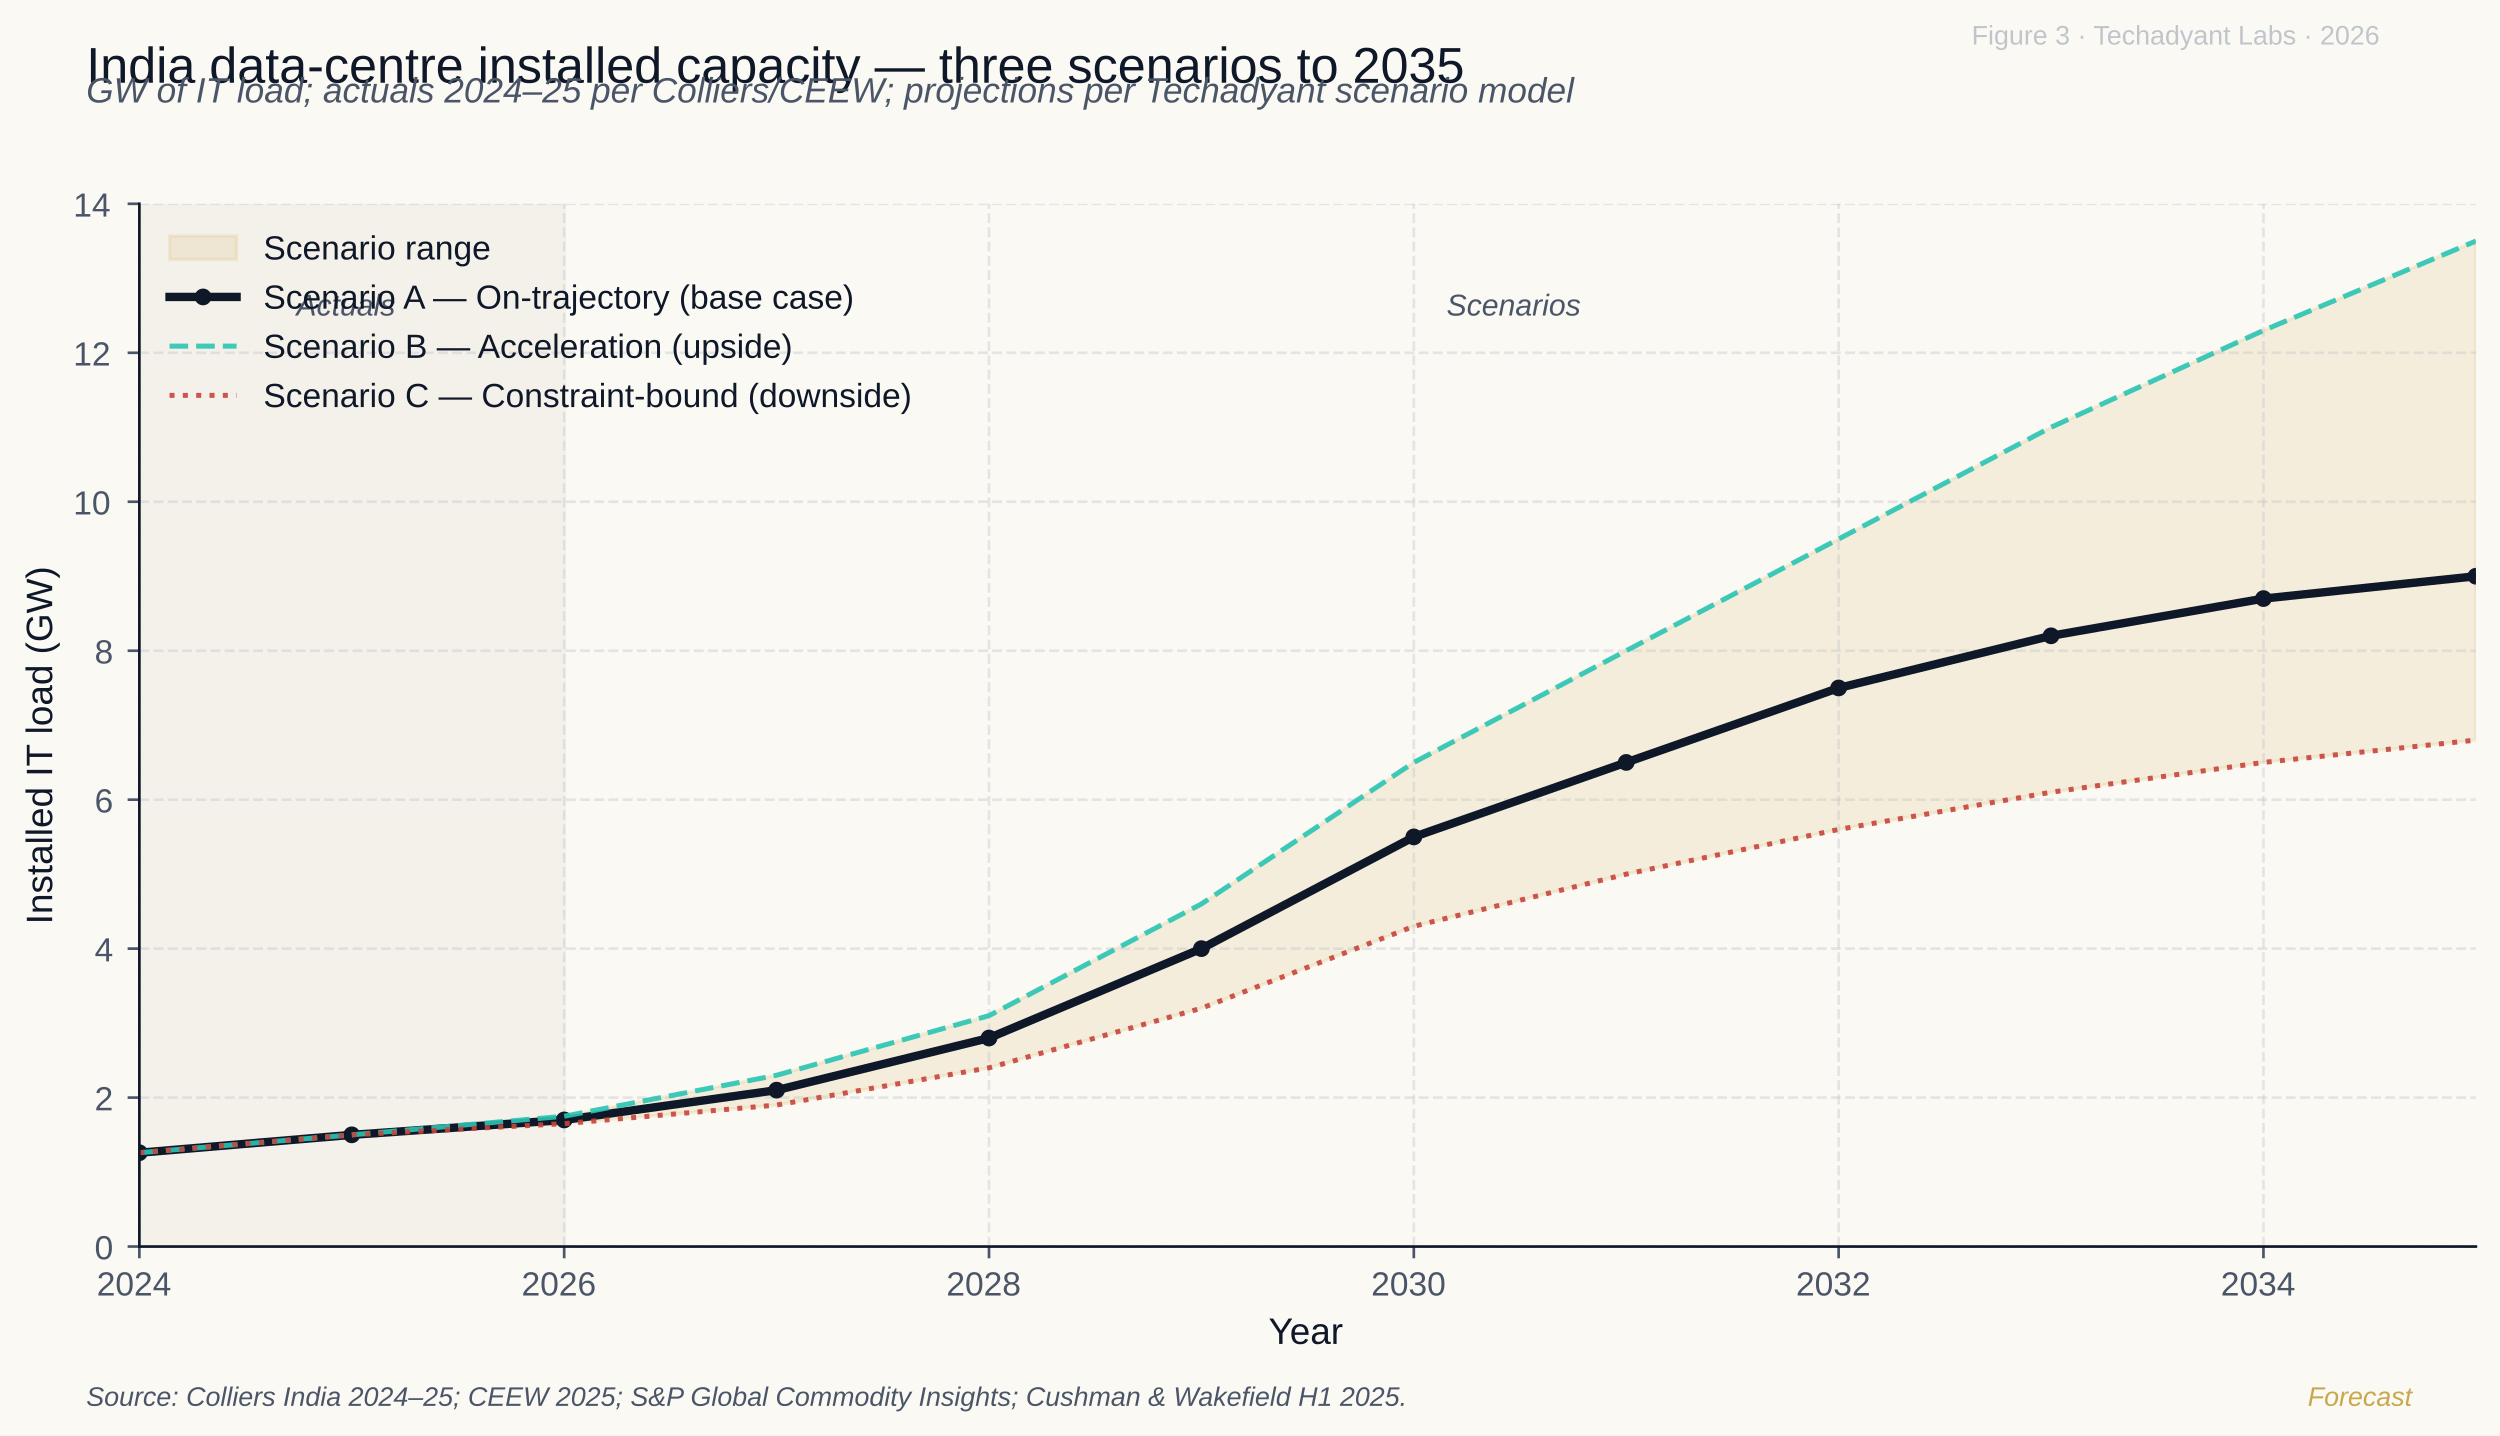
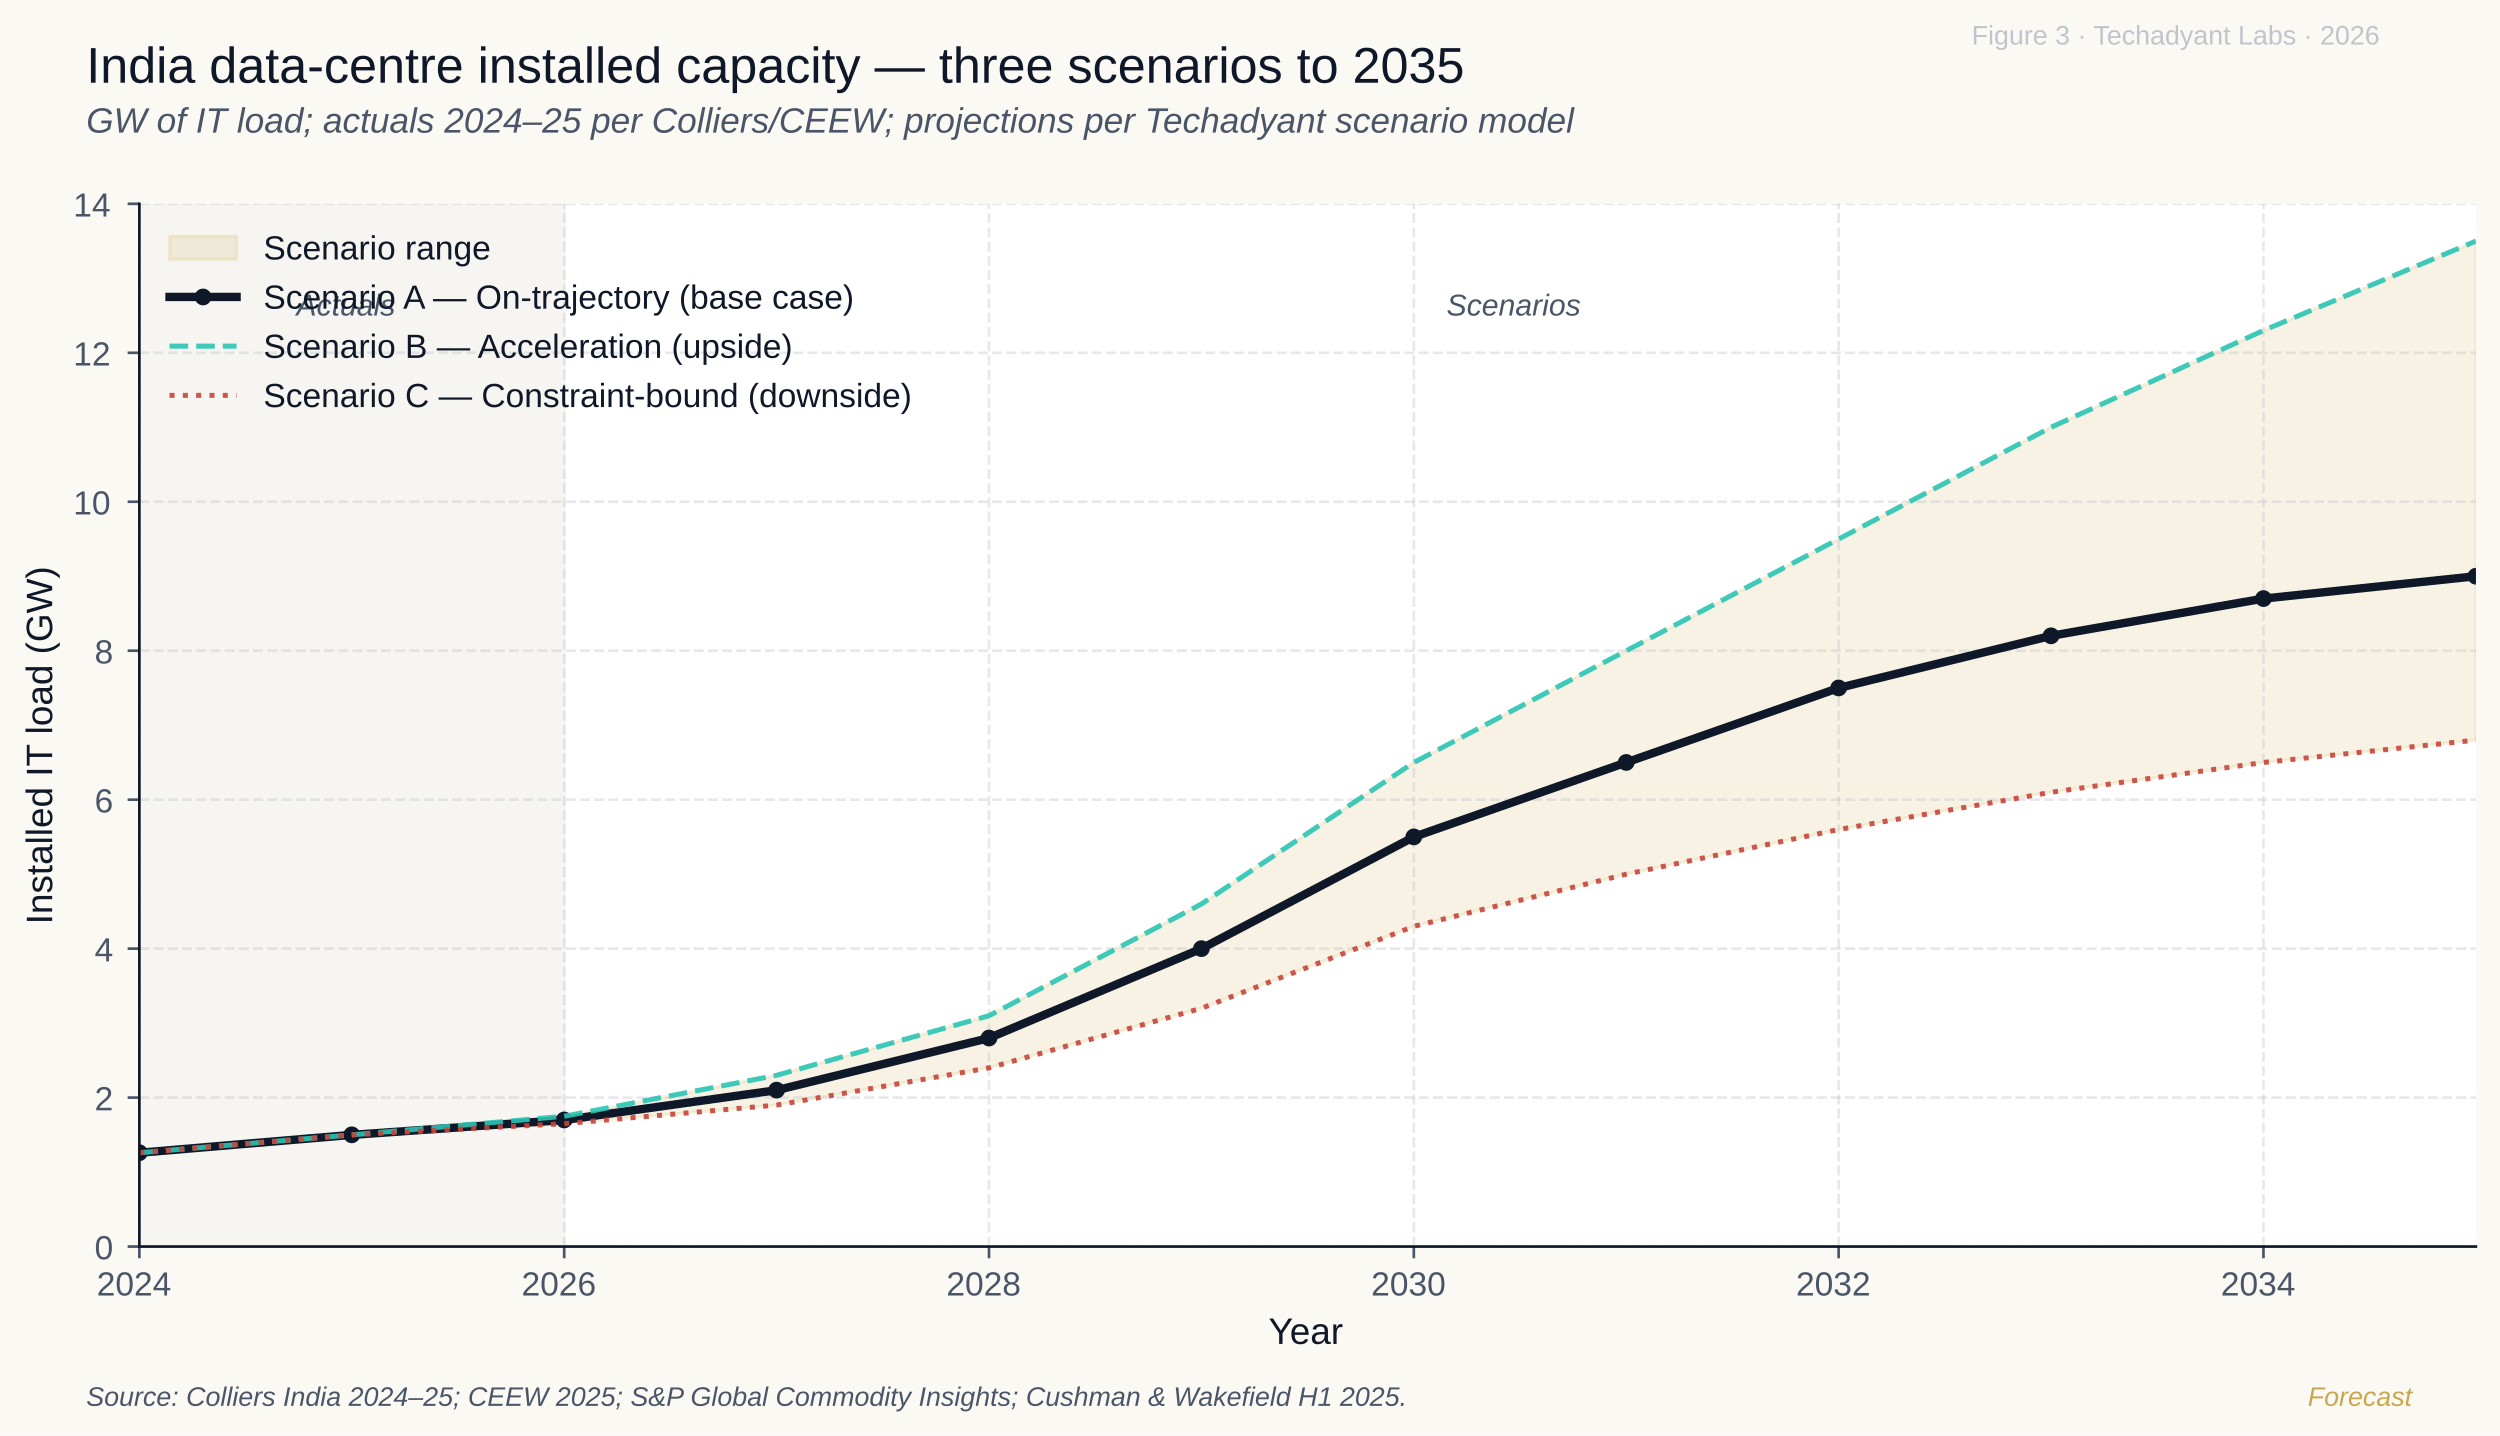
- <svg xmlns="http://www.w3.org/2000/svg" xmlns:xlink="http://www.w3.org/1999/xlink" width="745.731pt" height="428.223pt" viewBox="0 0 745.731 428.223" version="1.1">
+ <svg xmlns="http://www.w3.org/2000/svg" id="Layer_1" version="1.1" viewBox="0 0 745.73 428.22">
  <defs>
-     <style type="text/css">*{stroke-linejoin: round; stroke-linecap: butt}</style>
+     <style>
+       .st0, .st1, .st2, .st3, .st4, .st5 {
+         fill: none;
+       }
+ 
+       .st0, .st6, .st3 {
+         stroke: #0f1828;
+       }
+ 
+       .st0, .st7, .st5 {
+         stroke-width: .8px;
+       }
+ 
+       .st0, .st3 {
+         stroke-linecap: square;
+       }
+ 
+       .st8 {
+         clip-path: url(#clippath-6);
+       }
+ 
+       .st9 {
+         clip-path: url(#clippath-7);
+       }
+ 
+       .st10 {
+         clip-path: url(#clippath-17);
+       }
+ 
+       .st11 {
+         clip-path: url(#clippath-15);
+       }
+ 
+       .st12 {
+         clip-path: url(#clippath-18);
+       }
+ 
+       .st13 {
+         clip-path: url(#clippath-4);
+       }
+ 
+       .st14 {
+         clip-path: url(#clippath-9);
+       }
+ 
+       .st15 {
+         clip-path: url(#clippath-10);
+       }
+ 
+       .st16 {
+         font-size: 11px;
+       }
+ 
+       .st16, .st17, .st18, .st19, .st20, .st21, .st22, .st23, .st24, .st25 {
+         isolation: isolate;
+       }
+ 
+       .st16, .st6, .st20, .st22 {
+         fill: #0f1828;
+       }
+ 
+       .st16, .st18, .st20, .st22, .st25 {
+         font-family: ArialMT, Arial;
+       }
+ 
+       .st26 {
+         fill: #fbf9f4;
+       }
+ 
+       .st27 {
+         fill: #fff;
+       }
+ 
+       .st1 {
+         stroke: #2bc5b4;
+         stroke-dasharray: 5.55 2.4;
+       }
+ 
+       .st1, .st6, .st7, .st3, .st4, .st28, .st5 {
+         stroke-linejoin: round;
+       }
+ 
+       .st1, .st4 {
+         stroke-opacity: .9;
+         stroke-width: 1.5px;
+       }
+ 
+       .st17, .st7, .st21, .st24, .st25 {
+         fill: #4a5567;
+       }
+ 
+       .st17, .st18, .st19 {
+         font-size: 8px;
+       }
+ 
+       .st17, .st19, .st21, .st24 {
+         font-family: Arial-ItalicMT, Arial;
+         font-style: italic;
+       }
+ 
+       .st7 {
+         stroke: #4a5567;
+       }
+ 
+       .st29 {
+         clip-path: url(#clippath-11);
+       }
+ 
+       .st18 {
+         fill: #c0c5cc;
+       }
+ 
+       .st19, .st30, .st28 {
+         fill: #c9a84c;
+       }
+ 
+       .st31 {
+         clip-path: url(#clippath-1);
+       }
+ 
+       .st3 {
+         stroke-width: 2.5px;
+       }
+ 
+       .st32 {
+         clip-path: url(#clippath-5);
+       }
+ 
+       .st33 {
+         clip-path: url(#clippath-8);
+       }
+ 
+       .st30, .st28 {
+         fill-opacity: .15;
+         stroke: #c9a84c;
+         stroke-opacity: .15;
+       }
+ 
+       .st20 {
+         font-size: 15px;
+       }
+ 
+       .st34 {
+         clip-path: url(#clippath-3);
+       }
+ 
+       .st4 {
+         stroke: #c8443b;
+         stroke-dasharray: 1.5 2.47;
+       }
+ 
+       .st35 {
+         clip-path: url(#clippath-12);
+       }
+ 
+       .st21 {
+         font-size: 9px;
+       }
+ 
+       .st36 {
+         clip-path: url(#clippath-14);
+       }
+ 
+       .st22, .st25 {
+         font-size: 10px;
+       }
+ 
+       .st23 {
+         fill: #e8e5dd;
+         opacity: .4;
+         stroke: #e8e5dd;
+       }
+ 
+       .st5 {
+         stroke: #c0c5cc;
+         stroke-dasharray: 2.96 1.28;
+         stroke-opacity: .4;
+       }
+ 
+       .st37 {
+         clip-path: url(#clippath-16);
+       }
+ 
+       .st38 {
+         clip-path: url(#clippath-2);
+       }
+ 
+       .st39 {
+         clip-path: url(#clippath-13);
+       }
+ 
+       .st24 {
+         font-size: 10.5px;
+       }
+ 
+       .st40 {
+         clip-path: url(#clippath);
+       }
+     </style>
+     <clipPath id="clippath">
+       <rect class="st2" x="41.57" y="60.8" width="696.96" height="311.04" />
+     </clipPath>
+     <clipPath id="clippath-1">
+       <rect class="st2" x="41.57" y="60.8" width="696.96" height="311.04" />
+     </clipPath>
+     <clipPath id="clippath-2">
+       <rect class="st2" x="41.57" y="60.8" width="696.96" height="311.04" />
+     </clipPath>
+     <clipPath id="clippath-3">
+       <rect class="st2" x="41.57" y="60.8" width="696.96" height="311.04" />
+     </clipPath>
+     <clipPath id="clippath-4">
+       <rect class="st2" x="41.57" y="60.8" width="696.96" height="311.04" />
+     </clipPath>
+     <clipPath id="clippath-5">
+       <rect class="st2" x="41.57" y="60.8" width="696.96" height="311.04" />
+     </clipPath>
+     <clipPath id="clippath-6">
+       <rect class="st2" x="41.57" y="60.8" width="696.96" height="311.04" />
+     </clipPath>
+     <clipPath id="clippath-7">
+       <rect class="st2" x="41.57" y="60.8" width="696.96" height="311.04" />
+     </clipPath>
+     <clipPath id="clippath-8">
+       <rect class="st2" x="41.57" y="60.8" width="696.96" height="311.04" />
+     </clipPath>
+     <clipPath id="clippath-9">
+       <rect class="st2" x="41.57" y="60.8" width="696.96" height="311.04" />
+     </clipPath>
+     <clipPath id="clippath-10">
+       <rect class="st2" x="41.57" y="60.8" width="696.96" height="311.04" />
+     </clipPath>
+     <clipPath id="clippath-11">
+       <rect class="st2" x="41.57" y="60.8" width="696.96" height="311.04" />
+     </clipPath>
+     <clipPath id="clippath-12">
+       <rect class="st2" x="41.57" y="60.8" width="696.96" height="311.04" />
+     </clipPath>
+     <clipPath id="clippath-13">
+       <rect class="st2" x="41.57" y="60.8" width="696.96" height="311.04" />
+     </clipPath>
+     <clipPath id="clippath-14">
+       <rect class="st2" x="41.57" y="60.8" width="696.96" height="311.04" />
+     </clipPath>
+     <clipPath id="clippath-15">
+       <rect class="st2" x="41.57" y="60.8" width="696.96" height="311.04" />
+     </clipPath>
+     <clipPath id="clippath-16">
+       <rect class="st2" x="41.57" y="60.8" width="696.96" height="311.04" />
+     </clipPath>
+     <clipPath id="clippath-17">
+       <rect class="st2" x="41.57" y="60.8" width="696.96" height="311.04" />
+     </clipPath>
+     <clipPath id="clippath-18">
+       <rect class="st2" x="41.57" y="60.8" width="696.96" height="311.04" />
+     </clipPath>
  </defs>
-   <g id="figure_1">
-     <g id="patch_1">
-       <path d="M 0 428.223  L 745.731 428.223  L 745.731 0  L 0 0  z " style="fill: #fbf9f4" />
-     </g>
-     <g id="axes_1">
-       <g id="patch_2">
-         <path d="M 41.571 371.839  L 738.531 371.839  L 738.531 60.799  L 41.571 60.799  z " style="fill: #fbf9f4" />
-       </g>
-       <g id="patch_3">
-         <path d="M 41.571 371.839  L 168.291 371.839  L 168.291 60.799  L 41.571 60.799  z " clip-path="url(#p563c42a0ee)" style="fill: #e8e5dd; opacity: 0.4; stroke: #e8e5dd; stroke-linejoin: miter" />
-       </g>
-       <g id="FillBetweenPolyCollection_1">
-         <defs>
-           <path id="m30b2b0c118" d="M 41.571 -84.377  L 41.571 -84.377  L 104.931 -89.709  L 168.291 -93.042  L 231.651 -98.596  L 295.011 -109.705  L 358.371 -127.479  L 421.731 -151.917  L 485.091 -167.469  L 548.451 -180.8  L 611.811 -191.908  L 675.171 -200.795  L 738.531 -207.46  L 738.531 -356.315  L 738.531 -356.315  L 675.171 -329.655  L 611.811 -300.772  L 548.451 -267.447  L 485.091 -234.121  L 421.731 -200.795  L 358.371 -158.583  L 295.011 -125.257  L 231.651 -107.483  L 168.291 -95.264  L 104.931 -89.709  L 41.571 -84.377  z " style="stroke: #c9a84c; stroke-opacity: 0.15" />
-         </defs>
-         <g clip-path="url(#p563c42a0ee)">
-           <use xlink:href="#m30b2b0c118" x="0" y="428.223" style="fill: #c9a84c; fill-opacity: 0.15; stroke: #c9a84c; stroke-opacity: 0.15" />
-         </g>
-       </g>
-       <g id="matplotlib.axis_1">
-         <g id="xtick_1">
-           <g id="line2d_1">
-             <path d="M 41.571 371.839  L 41.571 60.799  " clip-path="url(#p563c42a0ee)" style="fill: none; stroke-dasharray: 2.96,1.28; stroke-dashoffset: 0; stroke: #c0c5cc; stroke-opacity: 0.4; stroke-width: 0.8" />
-           </g>
-           <g id="line2d_2">
-             <defs>
-               <path id="ma5796f3b52" d="M 0 0  L 0 3.5  " style="stroke: #4a5567; stroke-width: 0.8" />
-             </defs>
-             <g>
-               <use xlink:href="#ma5796f3b52" x="41.571" y="371.839" style="fill: #4a5567; stroke: #4a5567; stroke-width: 0.8" />
-             </g>
-           </g>
-           <g id="text_1">
-             <text x="28.85" y="386.44" font-family="Arial, Helvetica, sans-serif" font-size="10.0" fill="#4a5567">2024</text>
-           </g>
-         </g>
-         <g id="xtick_2">
-           <g id="line2d_3">
-             <path d="M 168.291 371.839  L 168.291 60.799  " clip-path="url(#p563c42a0ee)" style="fill: none; stroke-dasharray: 2.96,1.28; stroke-dashoffset: 0; stroke: #c0c5cc; stroke-opacity: 0.4; stroke-width: 0.8" />
-           </g>
-           <g id="line2d_4">
-             <g>
-               <use xlink:href="#ma5796f3b52" x="168.291" y="371.839" style="fill: #4a5567; stroke: #4a5567; stroke-width: 0.8" />
-             </g>
-           </g>
-           <g id="text_2">
-             <text x="155.57" y="386.44" font-family="Arial, Helvetica, sans-serif" font-size="10.0" fill="#4a5567">2026</text>
-           </g>
-         </g>
-         <g id="xtick_3">
-           <g id="line2d_5">
-             <path d="M 295.011 371.839  L 295.011 60.799  " clip-path="url(#p563c42a0ee)" style="fill: none; stroke-dasharray: 2.96,1.28; stroke-dashoffset: 0; stroke: #c0c5cc; stroke-opacity: 0.4; stroke-width: 0.8" />
-           </g>
-           <g id="line2d_6">
-             <g>
-               <use xlink:href="#ma5796f3b52" x="295.011" y="371.839" style="fill: #4a5567; stroke: #4a5567; stroke-width: 0.8" />
-             </g>
-           </g>
-           <g id="text_3">
-             <text x="282.29" y="386.44" font-family="Arial, Helvetica, sans-serif" font-size="10.0" fill="#4a5567">2028</text>
-           </g>
-         </g>
-         <g id="xtick_4">
-           <g id="line2d_7">
-             <path d="M 421.731 371.839  L 421.731 60.799  " clip-path="url(#p563c42a0ee)" style="fill: none; stroke-dasharray: 2.96,1.28; stroke-dashoffset: 0; stroke: #c0c5cc; stroke-opacity: 0.4; stroke-width: 0.8" />
-           </g>
-           <g id="line2d_8">
-             <g>
-               <use xlink:href="#ma5796f3b52" x="421.731" y="371.839" style="fill: #4a5567; stroke: #4a5567; stroke-width: 0.8" />
-             </g>
-           </g>
-           <g id="text_4">
-             <text x="409.01" y="386.44" font-family="Arial, Helvetica, sans-serif" font-size="10.0" fill="#4a5567">2030</text>
-           </g>
-         </g>
-         <g id="xtick_5">
-           <g id="line2d_9">
-             <path d="M 548.451 371.839  L 548.451 60.799  " clip-path="url(#p563c42a0ee)" style="fill: none; stroke-dasharray: 2.96,1.28; stroke-dashoffset: 0; stroke: #c0c5cc; stroke-opacity: 0.4; stroke-width: 0.8" />
-           </g>
-           <g id="line2d_10">
-             <g>
-               <use xlink:href="#ma5796f3b52" x="548.451" y="371.839" style="fill: #4a5567; stroke: #4a5567; stroke-width: 0.8" />
-             </g>
-           </g>
-           <g id="text_5">
-             <text x="535.73" y="386.44" font-family="Arial, Helvetica, sans-serif" font-size="10.0" fill="#4a5567">2032</text>
-           </g>
-         </g>
-         <g id="xtick_6">
-           <g id="line2d_11">
-             <path d="M 675.171 371.839  L 675.171 60.799  " clip-path="url(#p563c42a0ee)" style="fill: none; stroke-dasharray: 2.96,1.28; stroke-dashoffset: 0; stroke: #c0c5cc; stroke-opacity: 0.4; stroke-width: 0.8" />
-           </g>
-           <g id="line2d_12">
-             <g>
-               <use xlink:href="#ma5796f3b52" x="675.171" y="371.839" style="fill: #4a5567; stroke: #4a5567; stroke-width: 0.8" />
-             </g>
-           </g>
-           <g id="text_6">
-             <text x="662.45" y="386.44" font-family="Arial, Helvetica, sans-serif" font-size="10.0" fill="#4a5567">2034</text>
-           </g>
-         </g>
-         <g id="text_7">
-           <text x="378.40" y="400.88" font-family="Arial, Helvetica, sans-serif" font-size="11.0" fill="#0f1828">Year</text>
-         </g>
-       </g>
-       <g id="matplotlib.axis_2">
-         <g id="ytick_1">
-           <g id="line2d_13">
-             <path d="M 41.571 371.839  L 738.531 371.839  " clip-path="url(#p563c42a0ee)" style="fill: none; stroke-dasharray: 2.96,1.28; stroke-dashoffset: 0; stroke: #c0c5cc; stroke-opacity: 0.4; stroke-width: 0.8" />
-           </g>
-           <g id="line2d_14">
-             <defs>
-               <path id="m0f30c5b3ff" d="M 0 0  L -3.5 0  " style="stroke: #4a5567; stroke-width: 0.8" />
-             </defs>
-             <g>
-               <use xlink:href="#m0f30c5b3ff" x="41.571" y="371.839" style="fill: #4a5567; stroke: #4a5567; stroke-width: 0.8" />
-             </g>
-           </g>
-           <g id="text_8">
-             <text x="28.21" y="375.64" font-family="Arial, Helvetica, sans-serif" font-size="10.0" fill="#4a5567">0</text>
-           </g>
-         </g>
-         <g id="ytick_2">
-           <g id="line2d_15">
-             <path d="M 41.571 327.404  L 738.531 327.404  " clip-path="url(#p563c42a0ee)" style="fill: none; stroke-dasharray: 2.96,1.28; stroke-dashoffset: 0; stroke: #c0c5cc; stroke-opacity: 0.4; stroke-width: 0.8" />
-           </g>
-           <g id="line2d_16">
-             <g>
-               <use xlink:href="#m0f30c5b3ff" x="41.571" y="327.404" style="fill: #4a5567; stroke: #4a5567; stroke-width: 0.8" />
-             </g>
-           </g>
-           <g id="text_9">
-             <text x="28.21" y="331.20" font-family="Arial, Helvetica, sans-serif" font-size="10.0" fill="#4a5567">2</text>
-           </g>
-         </g>
-         <g id="ytick_3">
-           <g id="line2d_17">
-             <path d="M 41.571 282.97  L 738.531 282.97  " clip-path="url(#p563c42a0ee)" style="fill: none; stroke-dasharray: 2.96,1.28; stroke-dashoffset: 0; stroke: #c0c5cc; stroke-opacity: 0.4; stroke-width: 0.8" />
-           </g>
-           <g id="line2d_18">
-             <g>
-               <use xlink:href="#m0f30c5b3ff" x="41.571" y="282.97" style="fill: #4a5567; stroke: #4a5567; stroke-width: 0.8" />
-             </g>
-           </g>
-           <g id="text_10">
-             <text x="28.21" y="286.77" font-family="Arial, Helvetica, sans-serif" font-size="10.0" fill="#4a5567">4</text>
-           </g>
-         </g>
-         <g id="ytick_4">
-           <g id="line2d_19">
-             <path d="M 41.571 238.536  L 738.531 238.536  " clip-path="url(#p563c42a0ee)" style="fill: none; stroke-dasharray: 2.96,1.28; stroke-dashoffset: 0; stroke: #c0c5cc; stroke-opacity: 0.4; stroke-width: 0.8" />
-           </g>
-           <g id="line2d_20">
-             <g>
-               <use xlink:href="#m0f30c5b3ff" x="41.571" y="238.536" style="fill: #4a5567; stroke: #4a5567; stroke-width: 0.8" />
-             </g>
-           </g>
-           <g id="text_11">
-             <text x="28.21" y="242.34" font-family="Arial, Helvetica, sans-serif" font-size="10.0" fill="#4a5567">6</text>
-           </g>
-         </g>
-         <g id="ytick_5">
-           <g id="line2d_21">
-             <path d="M 41.571 194.102  L 738.531 194.102  " clip-path="url(#p563c42a0ee)" style="fill: none; stroke-dasharray: 2.96,1.28; stroke-dashoffset: 0; stroke: #c0c5cc; stroke-opacity: 0.4; stroke-width: 0.8" />
-           </g>
-           <g id="line2d_22">
-             <g>
-               <use xlink:href="#m0f30c5b3ff" x="41.571" y="194.102" style="fill: #4a5567; stroke: #4a5567; stroke-width: 0.8" />
-             </g>
-           </g>
-           <g id="text_12">
-             <text x="28.21" y="197.90" font-family="Arial, Helvetica, sans-serif" font-size="10.0" fill="#4a5567">8</text>
-           </g>
-         </g>
-         <g id="ytick_6">
-           <g id="line2d_23">
-             <path d="M 41.571 149.667  L 738.531 149.667  " clip-path="url(#p563c42a0ee)" style="fill: none; stroke-dasharray: 2.96,1.28; stroke-dashoffset: 0; stroke: #c0c5cc; stroke-opacity: 0.4; stroke-width: 0.8" />
-           </g>
-           <g id="line2d_24">
-             <g>
-               <use xlink:href="#m0f30c5b3ff" x="41.571" y="149.667" style="fill: #4a5567; stroke: #4a5567; stroke-width: 0.8" />
-             </g>
-           </g>
-           <g id="text_13">
-             <text x="21.85" y="153.47" font-family="Arial, Helvetica, sans-serif" font-size="10.0" fill="#4a5567">10</text>
-           </g>
-         </g>
-         <g id="ytick_7">
-           <g id="line2d_25">
-             <path d="M 41.571 105.233  L 738.531 105.233  " clip-path="url(#p563c42a0ee)" style="fill: none; stroke-dasharray: 2.96,1.28; stroke-dashoffset: 0; stroke: #c0c5cc; stroke-opacity: 0.4; stroke-width: 0.8" />
-           </g>
-           <g id="line2d_26">
-             <g>
-               <use xlink:href="#m0f30c5b3ff" x="41.571" y="105.233" style="fill: #4a5567; stroke: #4a5567; stroke-width: 0.8" />
-             </g>
-           </g>
-           <g id="text_14">
-             <text x="21.85" y="109.03" font-family="Arial, Helvetica, sans-serif" font-size="10.0" fill="#4a5567">12</text>
-           </g>
-         </g>
-         <g id="ytick_8">
-           <g id="line2d_27">
-             <path d="M 41.571 60.799  L 738.531 60.799  " clip-path="url(#p563c42a0ee)" style="fill: none; stroke-dasharray: 2.96,1.28; stroke-dashoffset: 0; stroke: #c0c5cc; stroke-opacity: 0.4; stroke-width: 0.8" />
-           </g>
-           <g id="line2d_28">
-             <g>
-               <use xlink:href="#m0f30c5b3ff" x="41.571" y="60.799" style="fill: #4a5567; stroke: #4a5567; stroke-width: 0.8" />
-             </g>
-           </g>
-           <g id="text_15">
-             <text x="21.85" y="64.60" font-family="Arial, Helvetica, sans-serif" font-size="10.0" fill="#4a5567">14</text>
-           </g>
-         </g>
-         <g id="text_16">
-           <text x="15.56" y="275.72" transform="rotate(-90.0 15.56 275.72)" font-family="Arial, Helvetica, sans-serif" font-size="11.0" fill="#0f1828">Installed IT load (GW)</text>
-         </g>
-       </g>
-       <g id="line2d_29">
-         <path d="M 41.571 343.845  L 104.931 338.513  L 168.291 334.07  L 231.651 325.183  L 295.011 309.631  L 358.371 282.97  L 421.731 249.644  L 485.091 227.427  L 548.451 205.21  L 611.811 189.658  L 675.171 178.55  L 738.531 171.884  " clip-path="url(#p563c42a0ee)" style="fill: none; stroke: #0f1828; stroke-width: 2.5; stroke-linecap: square" />
-         <defs>
-           <path id="m03f027f15c" d="M 0 2  C 0.53 2 1.039 1.789 1.414 1.414  C 1.789 1.039 2 0.53 2 0  C 2 -0.53 1.789 -1.039 1.414 -1.414  C 1.039 -1.789 0.53 -2 0 -2  C -0.53 -2 -1.039 -1.789 -1.414 -1.414  C -1.789 -1.039 -2 -0.53 -2 0  C -2 0.53 -1.789 1.039 -1.414 1.414  C -1.039 1.789 -0.53 2 0 2  z " style="stroke: #0f1828" />
-         </defs>
-         <g clip-path="url(#p563c42a0ee)">
-           <use xlink:href="#m03f027f15c" x="41.571" y="343.845" style="fill: #0f1828; stroke: #0f1828" />
-           <use xlink:href="#m03f027f15c" x="104.931" y="338.513" style="fill: #0f1828; stroke: #0f1828" />
-           <use xlink:href="#m03f027f15c" x="168.291" y="334.07" style="fill: #0f1828; stroke: #0f1828" />
-           <use xlink:href="#m03f027f15c" x="231.651" y="325.183" style="fill: #0f1828; stroke: #0f1828" />
-           <use xlink:href="#m03f027f15c" x="295.011" y="309.631" style="fill: #0f1828; stroke: #0f1828" />
-           <use xlink:href="#m03f027f15c" x="358.371" y="282.97" style="fill: #0f1828; stroke: #0f1828" />
-           <use xlink:href="#m03f027f15c" x="421.731" y="249.644" style="fill: #0f1828; stroke: #0f1828" />
-           <use xlink:href="#m03f027f15c" x="485.091" y="227.427" style="fill: #0f1828; stroke: #0f1828" />
-           <use xlink:href="#m03f027f15c" x="548.451" y="205.21" style="fill: #0f1828; stroke: #0f1828" />
-           <use xlink:href="#m03f027f15c" x="611.811" y="189.658" style="fill: #0f1828; stroke: #0f1828" />
-           <use xlink:href="#m03f027f15c" x="675.171" y="178.55" style="fill: #0f1828; stroke: #0f1828" />
-           <use xlink:href="#m03f027f15c" x="738.531" y="171.884" style="fill: #0f1828; stroke: #0f1828" />
-         </g>
-       </g>
-       <g id="line2d_30">
-         <path d="M 41.571 343.845  L 104.931 338.513  L 168.291 332.959  L 231.651 320.739  L 295.011 302.966  L 358.371 269.64  L 421.731 227.427  L 485.091 194.102  L 548.451 160.776  L 611.811 127.45  L 675.171 98.568  L 738.531 71.907  " clip-path="url(#p563c42a0ee)" style="fill: none; stroke-dasharray: 5.55,2.4; stroke-dashoffset: 0; stroke: #2bc5b4; stroke-opacity: 0.9; stroke-width: 1.5" />
-       </g>
-       <g id="line2d_31">
-         <path d="M 41.571 343.845  L 104.931 338.513  L 168.291 335.18  L 231.651 329.626  L 295.011 318.518  L 358.371 300.744  L 421.731 276.305  L 485.091 260.753  L 548.451 247.423  L 611.811 236.314  L 675.171 227.427  L 738.531 220.762  " clip-path="url(#p563c42a0ee)" style="fill: none; stroke-dasharray: 1.5,2.475; stroke-dashoffset: 0; stroke: #c8443b; stroke-opacity: 0.9; stroke-width: 1.5" />
-       </g>
-       <g id="patch_4">
-         <path d="M 41.571 371.839  L 41.571 60.799  " style="fill: none; stroke: #0f1828; stroke-width: 0.8; stroke-linejoin: miter; stroke-linecap: square" />
-       </g>
-       <g id="patch_5">
-         <path d="M 41.571 371.839  L 738.531 371.839  " style="fill: none; stroke: #0f1828; stroke-width: 0.8; stroke-linejoin: miter; stroke-linecap: square" />
-       </g>
-       <g id="text_17">
-         <text x="88.41" y="94.12" font-family="Arial, Helvetica, sans-serif" font-size="9.0" font-style="italic" fill="#4a5567">Actuals</text>
-       </g>
-       <g id="text_18">
-         <text x="431.50" y="94.12" font-family="Arial, Helvetica, sans-serif" font-size="9.0" font-style="italic" fill="#4a5567">Scenarios</text>
-       </g>
-       <g id="legend_1">
-         <g id="patch_6">
-           <path d="M 50.571 77.397  L 70.571 77.397  L 70.571 70.397  L 50.571 70.397  z " style="fill: #c9a84c; fill-opacity: 0.15; stroke: #c9a84c; stroke-opacity: 0.15; stroke-linejoin: miter" />
-         </g>
-         <g id="text_19">
-           <text x="78.57" y="77.40" font-family="Arial, Helvetica, sans-serif" font-size="10.0" fill="#0f1828">Scenario range</text>
-         </g>
-         <g id="line2d_32">
-           <path d="M 50.571 88.575  L 60.571 88.575  L 70.571 88.575  " style="fill: none; stroke: #0f1828; stroke-width: 2.5; stroke-linecap: square" />
-           <g>
-             <use xlink:href="#m03f027f15c" x="60.571" y="88.575" style="fill: #0f1828; stroke: #0f1828" />
-           </g>
-         </g>
-         <g id="text_20">
-           <text x="78.57" y="92.08" font-family="Arial, Helvetica, sans-serif" font-size="10.0" fill="#0f1828">Scenario A — On-trajectory (base case)</text>
-         </g>
-         <g id="line2d_33">
-           <path d="M 50.571 103.253  L 60.571 103.253  L 70.571 103.253  " style="fill: none; stroke-dasharray: 5.55,2.4; stroke-dashoffset: 0; stroke: #2bc5b4; stroke-opacity: 0.9; stroke-width: 1.5" />
-         </g>
-         <g id="text_21">
-           <text x="78.57" y="106.75" font-family="Arial, Helvetica, sans-serif" font-size="10.0" fill="#0f1828">Scenario B — Acceleration (upside)</text>
-         </g>
-         <g id="line2d_34">
-           <path d="M 50.571 117.932  L 60.571 117.932  L 70.571 117.932  " style="fill: none; stroke-dasharray: 1.5,2.475; stroke-dashoffset: 0; stroke: #c8443b; stroke-opacity: 0.9; stroke-width: 1.5" />
-         </g>
-         <g id="text_22">
-           <text x="78.57" y="121.43" font-family="Arial, Helvetica, sans-serif" font-size="10.0" fill="#0f1828">Scenario C — Constraint-bound (downside)</text>
-         </g>
-       </g>
-     </g>
-     <g id="text_23">
-       <text x="25.73" y="24.68" font-family="Arial, Helvetica, sans-serif" font-size="15.0" fill="#0f1828">India data-centre installed capacity — three scenarios to 2035</text>
-     </g>
-     <g id="text_24">
-       <text x="25.73" y="30.56" font-family="Arial, Helvetica, sans-serif" font-size="10.5" font-style="italic" fill="#4a5567">GW of IT load; actuals 2024–25 per Colliers/CEEW; projections per Techadyant scenario model</text>
-     </g>
-     <g id="text_25">
-       <text x="588.13" y="13.28" font-family="Arial, Helvetica, sans-serif" font-size="8.0" fill="#c0c5cc">Figure 3 · Techadyant Labs · 2026</text>
-     </g>
-     <g id="text_26">
-       <text x="25.73" y="419.36" font-family="Arial, Helvetica, sans-serif" font-size="8.0" font-style="italic" fill="#4a5567">Source: Colliers India 2024–25; CEEW 2025; S&amp;P Global Commodity Insights; Cushman &amp; Wakefield H1 2025.</text>
-     </g>
-     <g id="text_27">
-       <text x="688.38" y="419.36" font-family="Arial, Helvetica, sans-serif" font-size="8.0" font-style="italic" fill="#c9a84c">Forecast</text>
-     </g>
-   </g>
-   <defs>
-     <clipPath id="p563c42a0ee">
-       <rect x="41.571" y="60.799" width="696.96" height="311.04" />
-     </clipPath>
-   </defs>
+   <path class="st26" d="M0,428.22h745.73V0H0v428.22Z" />
+   <path class="st27" d="M41.57,371.84h696.96V60.8H41.57v311.04Z" />
+   <g class="st40">
+     <path class="st23" d="M41.57,371.84h126.72V60.8H41.57v311.04Z" />
+   </g>
+   <g class="st31">
+     <path id="m30b2b0c118" class="st28" d="M41.57,343.85h0l63.36-5.33,63.36-3.33,63.36-5.55,63.36-11.11,63.36-17.77,63.36-24.44,63.36-15.55,63.36-13.33,63.36-11.11,63.36-8.89,63.36-6.67V71.91h0l-63.36,26.66-63.36,28.88-63.36,33.33-63.36,33.33-63.36,33.33-63.36,42.21-63.36,33.33-63.36,17.77-63.36,12.22-63.36,5.55-63.36,5.33Z" />
+   </g>
+   <g class="st38">
+     <path class="st5" d="M41.57,371.84V60.8" />
+   </g>
+   <path id="ma5796f3b52" class="st7" d="M41.57,371.84v3.5" />
+   <text class="st25" transform="translate(28.85 386.44)">
+     <tspan x="0" y="0">2024</tspan>
+   </text>
+   <g class="st34">
+     <path class="st5" d="M168.29,371.84V60.8" />
+   </g>
+   <path id="ma5796f3b521" data-name="ma5796f3b52" class="st7" d="M168.29,371.84v3.5" />
+   <text class="st25" transform="translate(155.57 386.44)">
+     <tspan x="0" y="0">2026</tspan>
+   </text>
+   <g class="st13">
+     <path class="st5" d="M295.01,371.84V60.8" />
+   </g>
+   <path id="ma5796f3b522" data-name="ma5796f3b52" class="st7" d="M295.01,371.84v3.5" />
+   <text class="st25" transform="translate(282.29 386.44)">
+     <tspan x="0" y="0">2028</tspan>
+   </text>
+   <g class="st32">
+     <path class="st5" d="M421.73,371.84V60.8" />
+   </g>
+   <path id="ma5796f3b523" data-name="ma5796f3b52" class="st7" d="M421.73,371.84v3.5" />
+   <text class="st25" transform="translate(409.01 386.44)">
+     <tspan x="0" y="0">2030</tspan>
+   </text>
+   <g class="st8">
+     <path class="st5" d="M548.45,371.84V60.8" />
+   </g>
+   <path id="ma5796f3b524" data-name="ma5796f3b52" class="st7" d="M548.45,371.84v3.5" />
+   <text class="st25" transform="translate(535.73 386.44)">
+     <tspan x="0" y="0">2032</tspan>
+   </text>
+   <g class="st9">
+     <path class="st5" d="M675.17,371.84V60.8" />
+   </g>
+   <path id="ma5796f3b525" data-name="ma5796f3b52" class="st7" d="M675.17,371.84v3.5" />
+   <text class="st25" transform="translate(662.45 386.44)">
+     <tspan x="0" y="0">2034</tspan>
+   </text>
+   <text class="st16" transform="translate(378.4 400.88)">
+     <tspan x="0" y="0">Year</tspan>
+   </text>
+   <g class="st33">
+     <path class="st5" d="M41.57,371.84h696.96" />
+   </g>
+   <path id="m0f30c5b3ff" class="st7" d="M41.57,371.84h-3.5" />
+   <text class="st25" transform="translate(28.21 375.64)">
+     <tspan x="0" y="0">0</tspan>
+   </text>
+   <g class="st14">
+     <path class="st5" d="M41.57,327.4h696.96" />
+   </g>
+   <path id="m0f30c5b3ff1" data-name="m0f30c5b3ff" class="st7" d="M41.57,327.4h-3.5" />
+   <text class="st25" transform="translate(28.21 331.2)">
+     <tspan x="0" y="0">2</tspan>
+   </text>
+   <g class="st15">
+     <path class="st5" d="M41.57,282.97h696.96" />
+   </g>
+   <path id="m0f30c5b3ff2" data-name="m0f30c5b3ff" class="st7" d="M41.57,282.97h-3.5" />
+   <text class="st25" transform="translate(28.21 286.77)">
+     <tspan x="0" y="0">4</tspan>
+   </text>
+   <g class="st29">
+     <path class="st5" d="M41.57,238.54h696.96" />
+   </g>
+   <path id="m0f30c5b3ff3" data-name="m0f30c5b3ff" class="st7" d="M41.57,238.54h-3.5" />
+   <text class="st25" transform="translate(28.21 242.34)">
+     <tspan x="0" y="0">6</tspan>
+   </text>
+   <g class="st35">
+     <path class="st5" d="M41.57,194.1h696.96" />
+   </g>
+   <path id="m0f30c5b3ff4" data-name="m0f30c5b3ff" class="st7" d="M41.57,194.1h-3.5" />
+   <text class="st25" transform="translate(28.21 197.9)">
+     <tspan x="0" y="0">8</tspan>
+   </text>
+   <g class="st39">
+     <path class="st5" d="M41.57,149.67h696.96" />
+   </g>
+   <path id="m0f30c5b3ff5" data-name="m0f30c5b3ff" class="st7" d="M41.57,149.67h-3.5" />
+   <text class="st25" transform="translate(21.85 153.47)">
+     <tspan x="0" y="0">10</tspan>
+   </text>
+   <g class="st36">
+     <path class="st5" d="M41.57,105.23h696.96" />
+   </g>
+   <path id="m0f30c5b3ff6" data-name="m0f30c5b3ff" class="st7" d="M41.57,105.23h-3.5" />
+   <text class="st25" transform="translate(21.85 109.03)">
+     <tspan x="0" y="0">12</tspan>
+   </text>
+   <g class="st11">
+     <path class="st5" d="M41.57,60.8h696.96" />
+   </g>
+   <path id="m0f30c5b3ff7" data-name="m0f30c5b3ff" class="st7" d="M41.57,60.8h-3.5" />
+   <text class="st25" transform="translate(21.85 64.6)">
+     <tspan x="0" y="0">14</tspan>
+   </text>
+   <text class="st16" transform="translate(15.56 275.72) rotate(-90)">
+     <tspan x="0" y="0">Installed IT load (GW)</tspan>
+   </text>
+   <g class="st37">
+     <path class="st3" d="M41.57,343.85l63.36-5.33,63.36-4.44,63.36-8.89,63.36-15.55,63.36-26.66,63.36-33.33,63.36-22.22,63.36-22.22,63.36-15.55,63.36-11.11,63.36-6.67" />
+   </g>
+   <g class="st10">
+     <path id="m03f027f15c" class="st6" d="M41.57,345.85c.53,0,1.04-.21,1.41-.59.38-.38.59-.88.59-1.41s-.21-1.04-.59-1.41c-.38-.38-.88-.59-1.41-.59s-1.04.21-1.41.59c-.38.38-.59.88-.59,1.41s.21,1.04.59,1.41c.38.38.88.59,1.41.59Z" />
+     <path id="m03f027f15c1" data-name="m03f027f15c" class="st6" d="M104.93,340.51c.53,0,1.04-.21,1.41-.59.38-.38.59-.88.59-1.41s-.21-1.04-.59-1.41c-.38-.38-.88-.59-1.41-.59s-1.04.21-1.41.59c-.38.38-.59.88-.59,1.41s.21,1.04.59,1.41c.38.38.88.59,1.41.59Z" />
+     <path id="m03f027f15c2" data-name="m03f027f15c" class="st6" d="M168.29,336.07c.53,0,1.04-.21,1.41-.59.38-.38.59-.88.59-1.41s-.21-1.04-.59-1.41c-.38-.38-.88-.59-1.41-.59s-1.04.21-1.41.59c-.38.38-.59.88-.59,1.41s.21,1.04.59,1.41c.38.38.88.59,1.41.59Z" />
+     <path id="m03f027f15c3" data-name="m03f027f15c" class="st6" d="M231.65,327.18c.53,0,1.04-.21,1.41-.59.38-.38.59-.88.59-1.41s-.21-1.04-.59-1.41c-.38-.38-.88-.59-1.41-.59s-1.04.21-1.41.59c-.38.38-.59.88-.59,1.41s.21,1.04.59,1.41c.38.38.88.59,1.41.59Z" />
+     <path id="m03f027f15c4" data-name="m03f027f15c" class="st6" d="M295.01,311.63c.53,0,1.04-.21,1.41-.59.38-.38.59-.88.59-1.41s-.21-1.04-.59-1.41c-.38-.38-.88-.59-1.41-.59s-1.04.21-1.41.59c-.38.38-.59.88-.59,1.41s.21,1.04.59,1.41c.38.38.88.59,1.41.59Z" />
+     <path id="m03f027f15c5" data-name="m03f027f15c" class="st6" d="M358.37,284.97c.53,0,1.04-.21,1.41-.59.38-.38.59-.88.59-1.41s-.21-1.04-.59-1.41c-.38-.38-.88-.59-1.41-.59s-1.04.21-1.41.59c-.38.38-.59.88-.59,1.41s.21,1.04.59,1.41c.38.38.88.59,1.41.59Z" />
+     <path id="m03f027f15c6" data-name="m03f027f15c" class="st6" d="M421.73,251.64c.53,0,1.04-.21,1.41-.59.38-.38.59-.88.59-1.41s-.21-1.04-.59-1.41c-.38-.38-.88-.59-1.41-.59s-1.04.21-1.41.59c-.38.38-.59.88-.59,1.41s.21,1.04.59,1.41c.38.38.88.59,1.41.59Z" />
+     <path id="m03f027f15c7" data-name="m03f027f15c" class="st6" d="M485.09,229.43c.53,0,1.04-.21,1.41-.59.38-.38.59-.88.59-1.41s-.21-1.04-.59-1.41c-.38-.38-.88-.59-1.41-.59s-1.04.21-1.41.59c-.38.38-.59.88-.59,1.41s.21,1.04.59,1.41c.38.38.88.59,1.41.59Z" />
+     <path id="m03f027f15c8" data-name="m03f027f15c" class="st6" d="M548.45,207.21c.53,0,1.04-.21,1.41-.59.38-.38.59-.88.59-1.41s-.21-1.04-.59-1.41c-.38-.38-.88-.59-1.41-.59s-1.04.21-1.41.59c-.38.38-.59.88-.59,1.41s.21,1.04.59,1.41c.38.38.88.59,1.41.59Z" />
+     <path id="m03f027f15c9" data-name="m03f027f15c" class="st6" d="M611.81,191.66c.53,0,1.04-.21,1.41-.59.38-.38.59-.88.59-1.41s-.21-1.04-.59-1.41c-.38-.38-.88-.59-1.41-.59s-1.04.21-1.41.59c-.38.38-.59.88-.59,1.41s.21,1.04.59,1.41c.38.38.88.59,1.41.59Z" />
+     <path id="m03f027f15c10" data-name="m03f027f15c" class="st6" d="M675.17,180.55c.53,0,1.04-.21,1.41-.59.38-.38.59-.88.59-1.41s-.21-1.04-.59-1.41c-.38-.38-.88-.59-1.41-.59s-1.04.21-1.41.59c-.38.38-.59.88-.59,1.41s.21,1.04.59,1.41c.38.38.88.59,1.41.59Z" />
+     <path id="m03f027f15c11" data-name="m03f027f15c" class="st6" d="M738.53,173.88c.53,0,1.04-.21,1.41-.59.38-.38.59-.88.59-1.41s-.21-1.04-.59-1.41c-.38-.38-.88-.59-1.41-.59s-1.04.21-1.41.59c-.38.38-.59.88-.59,1.41s.21,1.04.59,1.41c.38.38.88.59,1.41.59Z" />
+   </g>
+   <g class="st12">
+     <path class="st1" d="M41.57,343.85l63.36-5.33,63.36-5.55,63.36-12.22,63.36-17.77,63.36-33.33,63.36-42.21,63.36-33.33,63.36-33.33,63.36-33.33,63.36-28.88,63.36-26.66" />
+   </g>
+   <rect class="st2" x="41.57" y="60.8" width="696.96" height="311.04" />
+   <path class="st4" d="M41.57,343.85l63.36-5.33,63.36-3.33,63.36-5.55,63.36-11.11,63.36-17.77,63.36-24.44,63.36-15.55,63.36-13.33,63.36-11.11,63.36-8.89,63.36-6.67" />
+   <path class="st0" d="M41.57,371.84V60.8" />
+   <path class="st0" d="M41.57,371.84h696.96" />
+   <text class="st21" transform="translate(88.41 94.12)">
+     <tspan x="0" y="0">Actuals</tspan>
+   </text>
+   <text class="st21" transform="translate(431.5 94.12)">
+     <tspan x="0" y="0">Scenarios</tspan>
+   </text>
+   <path class="st30" d="M50.57,77.4h20v-7h-20v7Z" />
+   <text class="st22" transform="translate(78.57 77.4)">
+     <tspan x="0" y="0">Scenario range</tspan>
+   </text>
+   <path class="st3" d="M50.57,88.58h20" />
+   <path id="m03f027f15c12" data-name="m03f027f15c" class="st6" d="M60.57,90.58c.53,0,1.04-.21,1.41-.59.38-.38.59-.88.59-1.41s-.21-1.04-.59-1.41c-.38-.38-.88-.59-1.41-.59s-1.04.21-1.41.59c-.38.38-.59.88-.59,1.41s.21,1.04.59,1.41c.38.38.88.59,1.41.59Z" />
+   <text class="st22" transform="translate(78.57 92.08)">
+     <tspan x="0" y="0">Scenario A — On-trajectory (base case)</tspan>
+   </text>
+   <path class="st1" d="M50.57,103.25h20" />
+   <text class="st22" transform="translate(78.57 106.75)">
+     <tspan x="0" y="0">Scenario B — Acceleration (upside)</tspan>
+   </text>
+   <path class="st4" d="M50.57,117.93h20" />
+   <text class="st22" transform="translate(78.57 121.43)">
+     <tspan x="0" y="0">Scenario C — Constraint-bound (downside)</tspan>
+   </text>
+   <text class="st20" transform="translate(25.73 24.68)">
+     <tspan x="0" y="0">India data-centre installed capacity — three scenarios to 2035</tspan>
+   </text>
+   <text class="st24" transform="translate(25.73 39.56)">
+     <tspan x="0" y="0">GW of IT load; actuals 2024–25 per Colliers/CEEW; projections per Techadyant scenario model</tspan>
+   </text>
+   <text class="st18" transform="translate(588.13 13.28)">
+     <tspan x="0" y="0">Figure 3 · Techadyant Labs · 2026</tspan>
+   </text>
+   <text class="st17" transform="translate(25.73 419.36)">
+     <tspan x="0" y="0">Source: Colliers India 2024–25; CEEW 2025; S&amp;P Global Commodity Insights; Cushman &amp; Wakefield H1 2025.</tspan>
+   </text>
+   <text class="st19" transform="translate(688.38 419.36)">
+     <tspan x="0" y="0">Forecast</tspan>
+   </text>
</svg>
